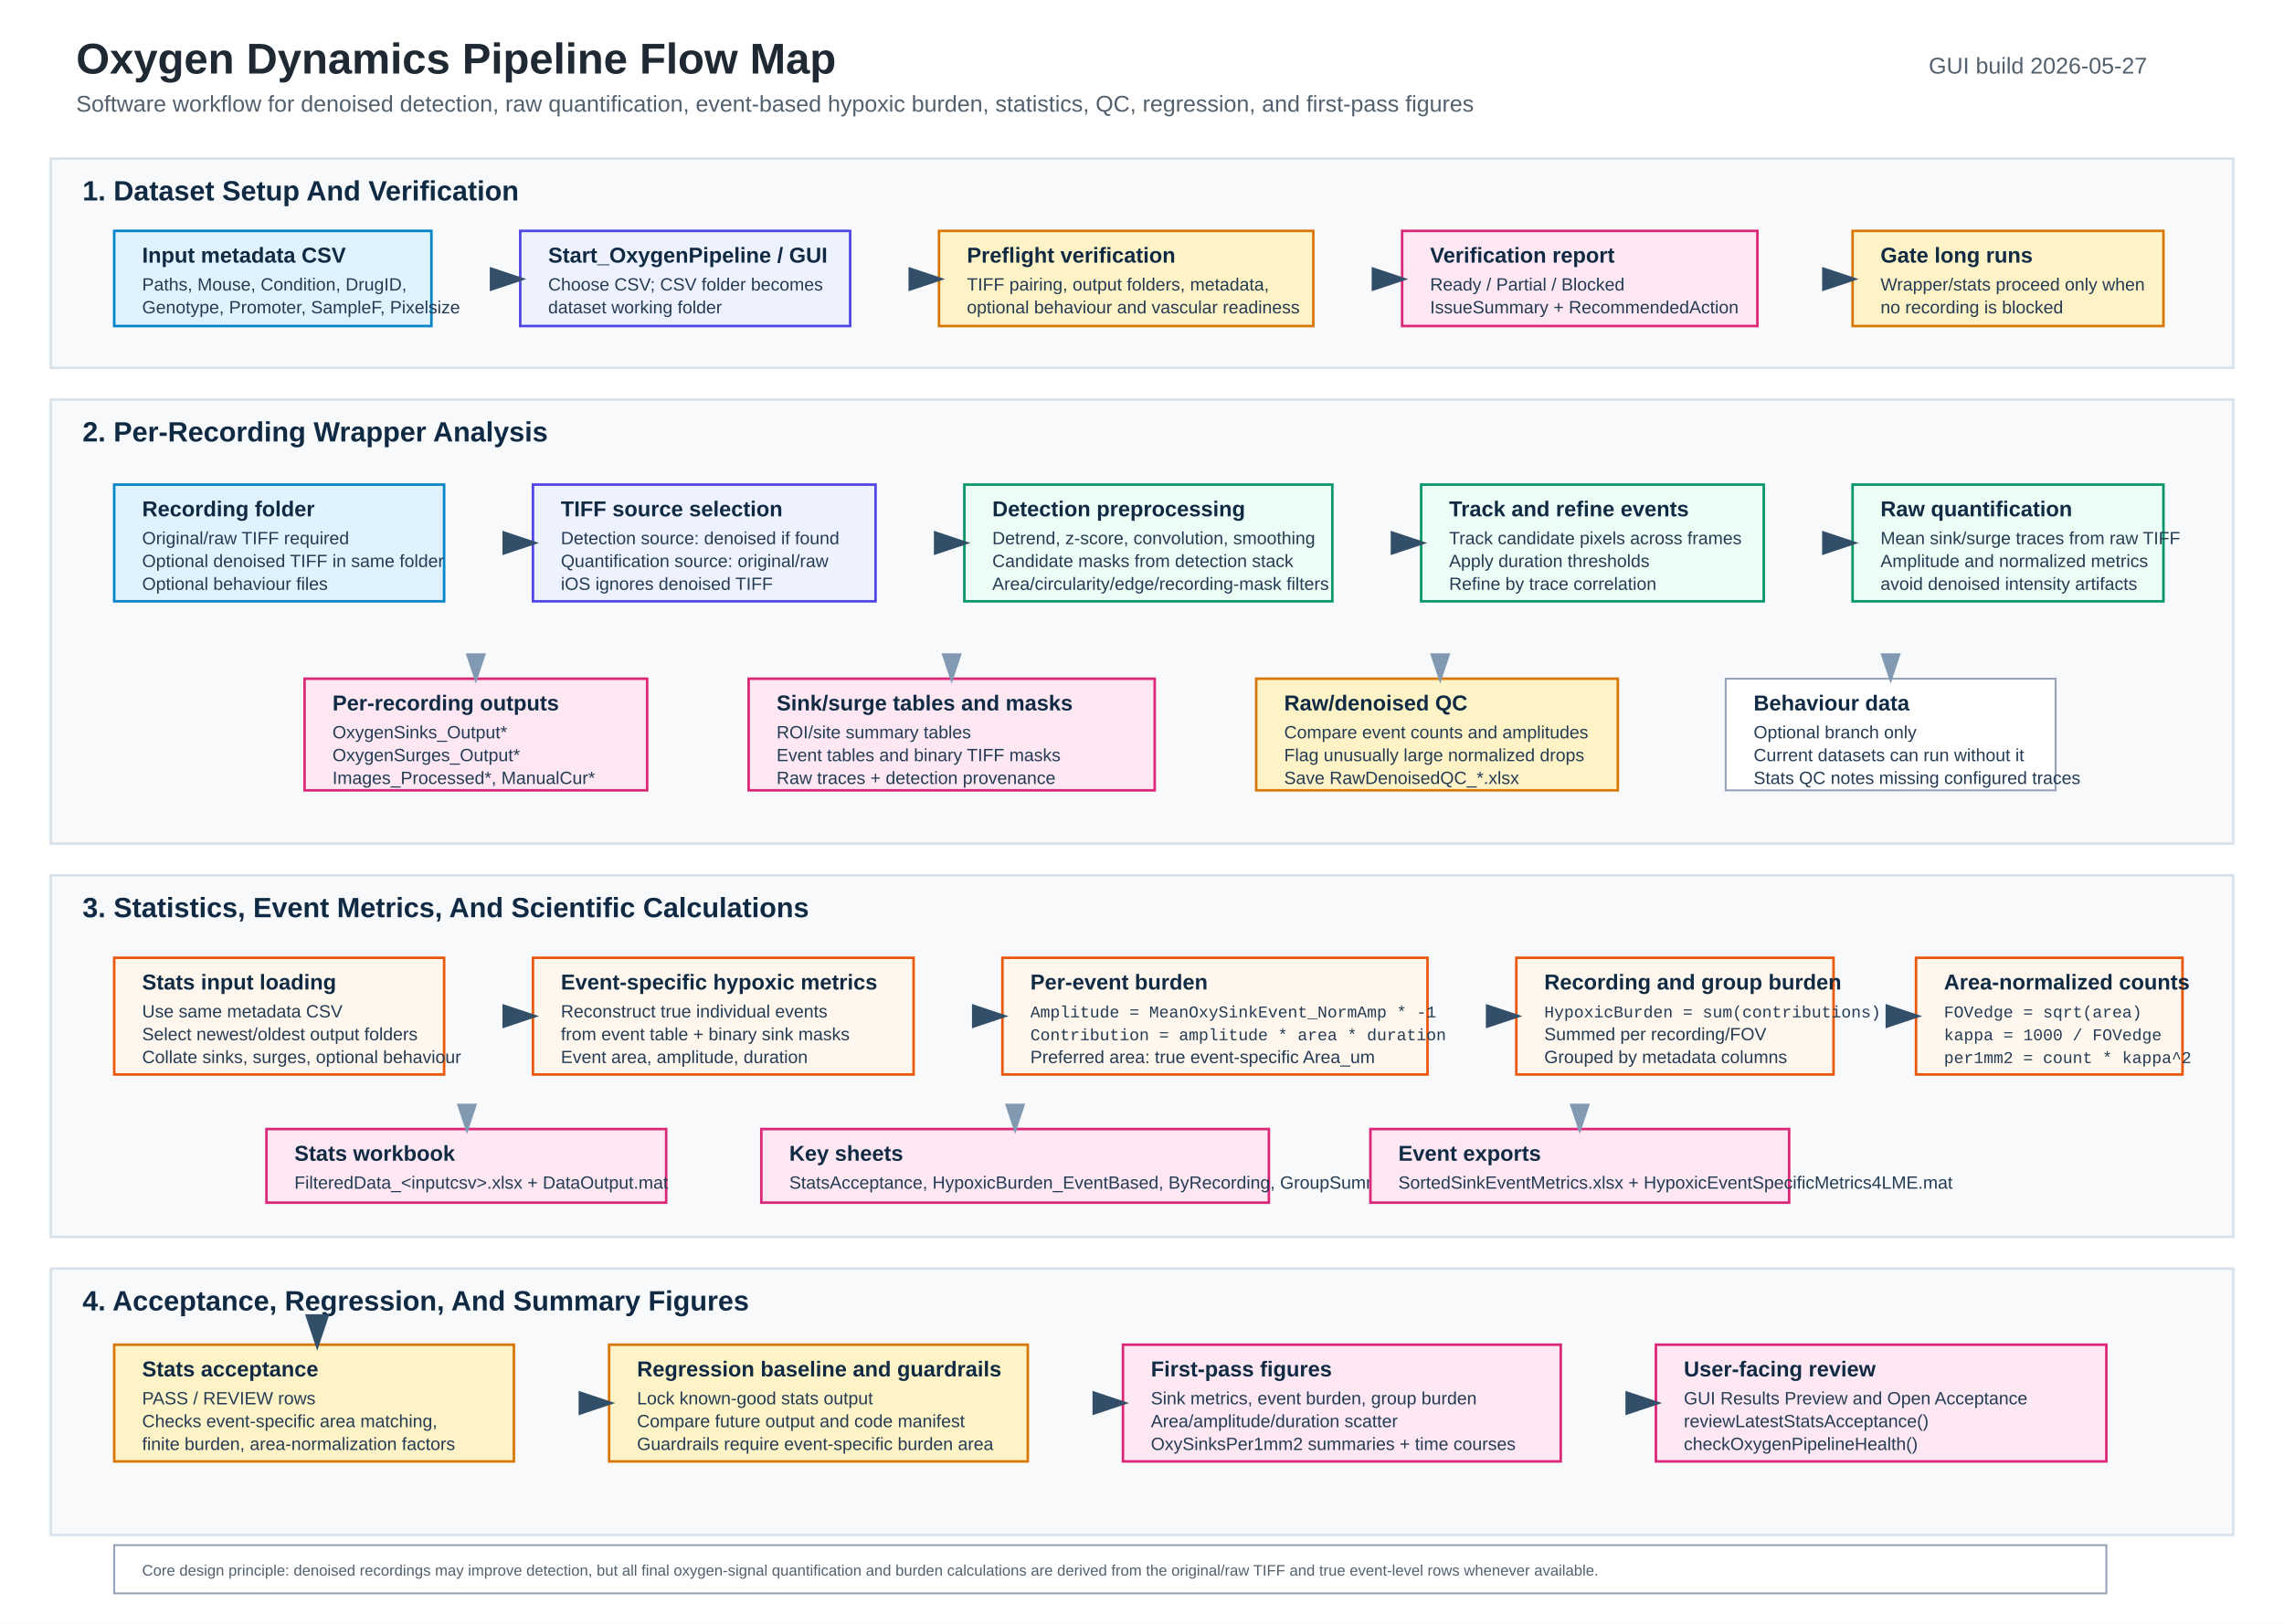
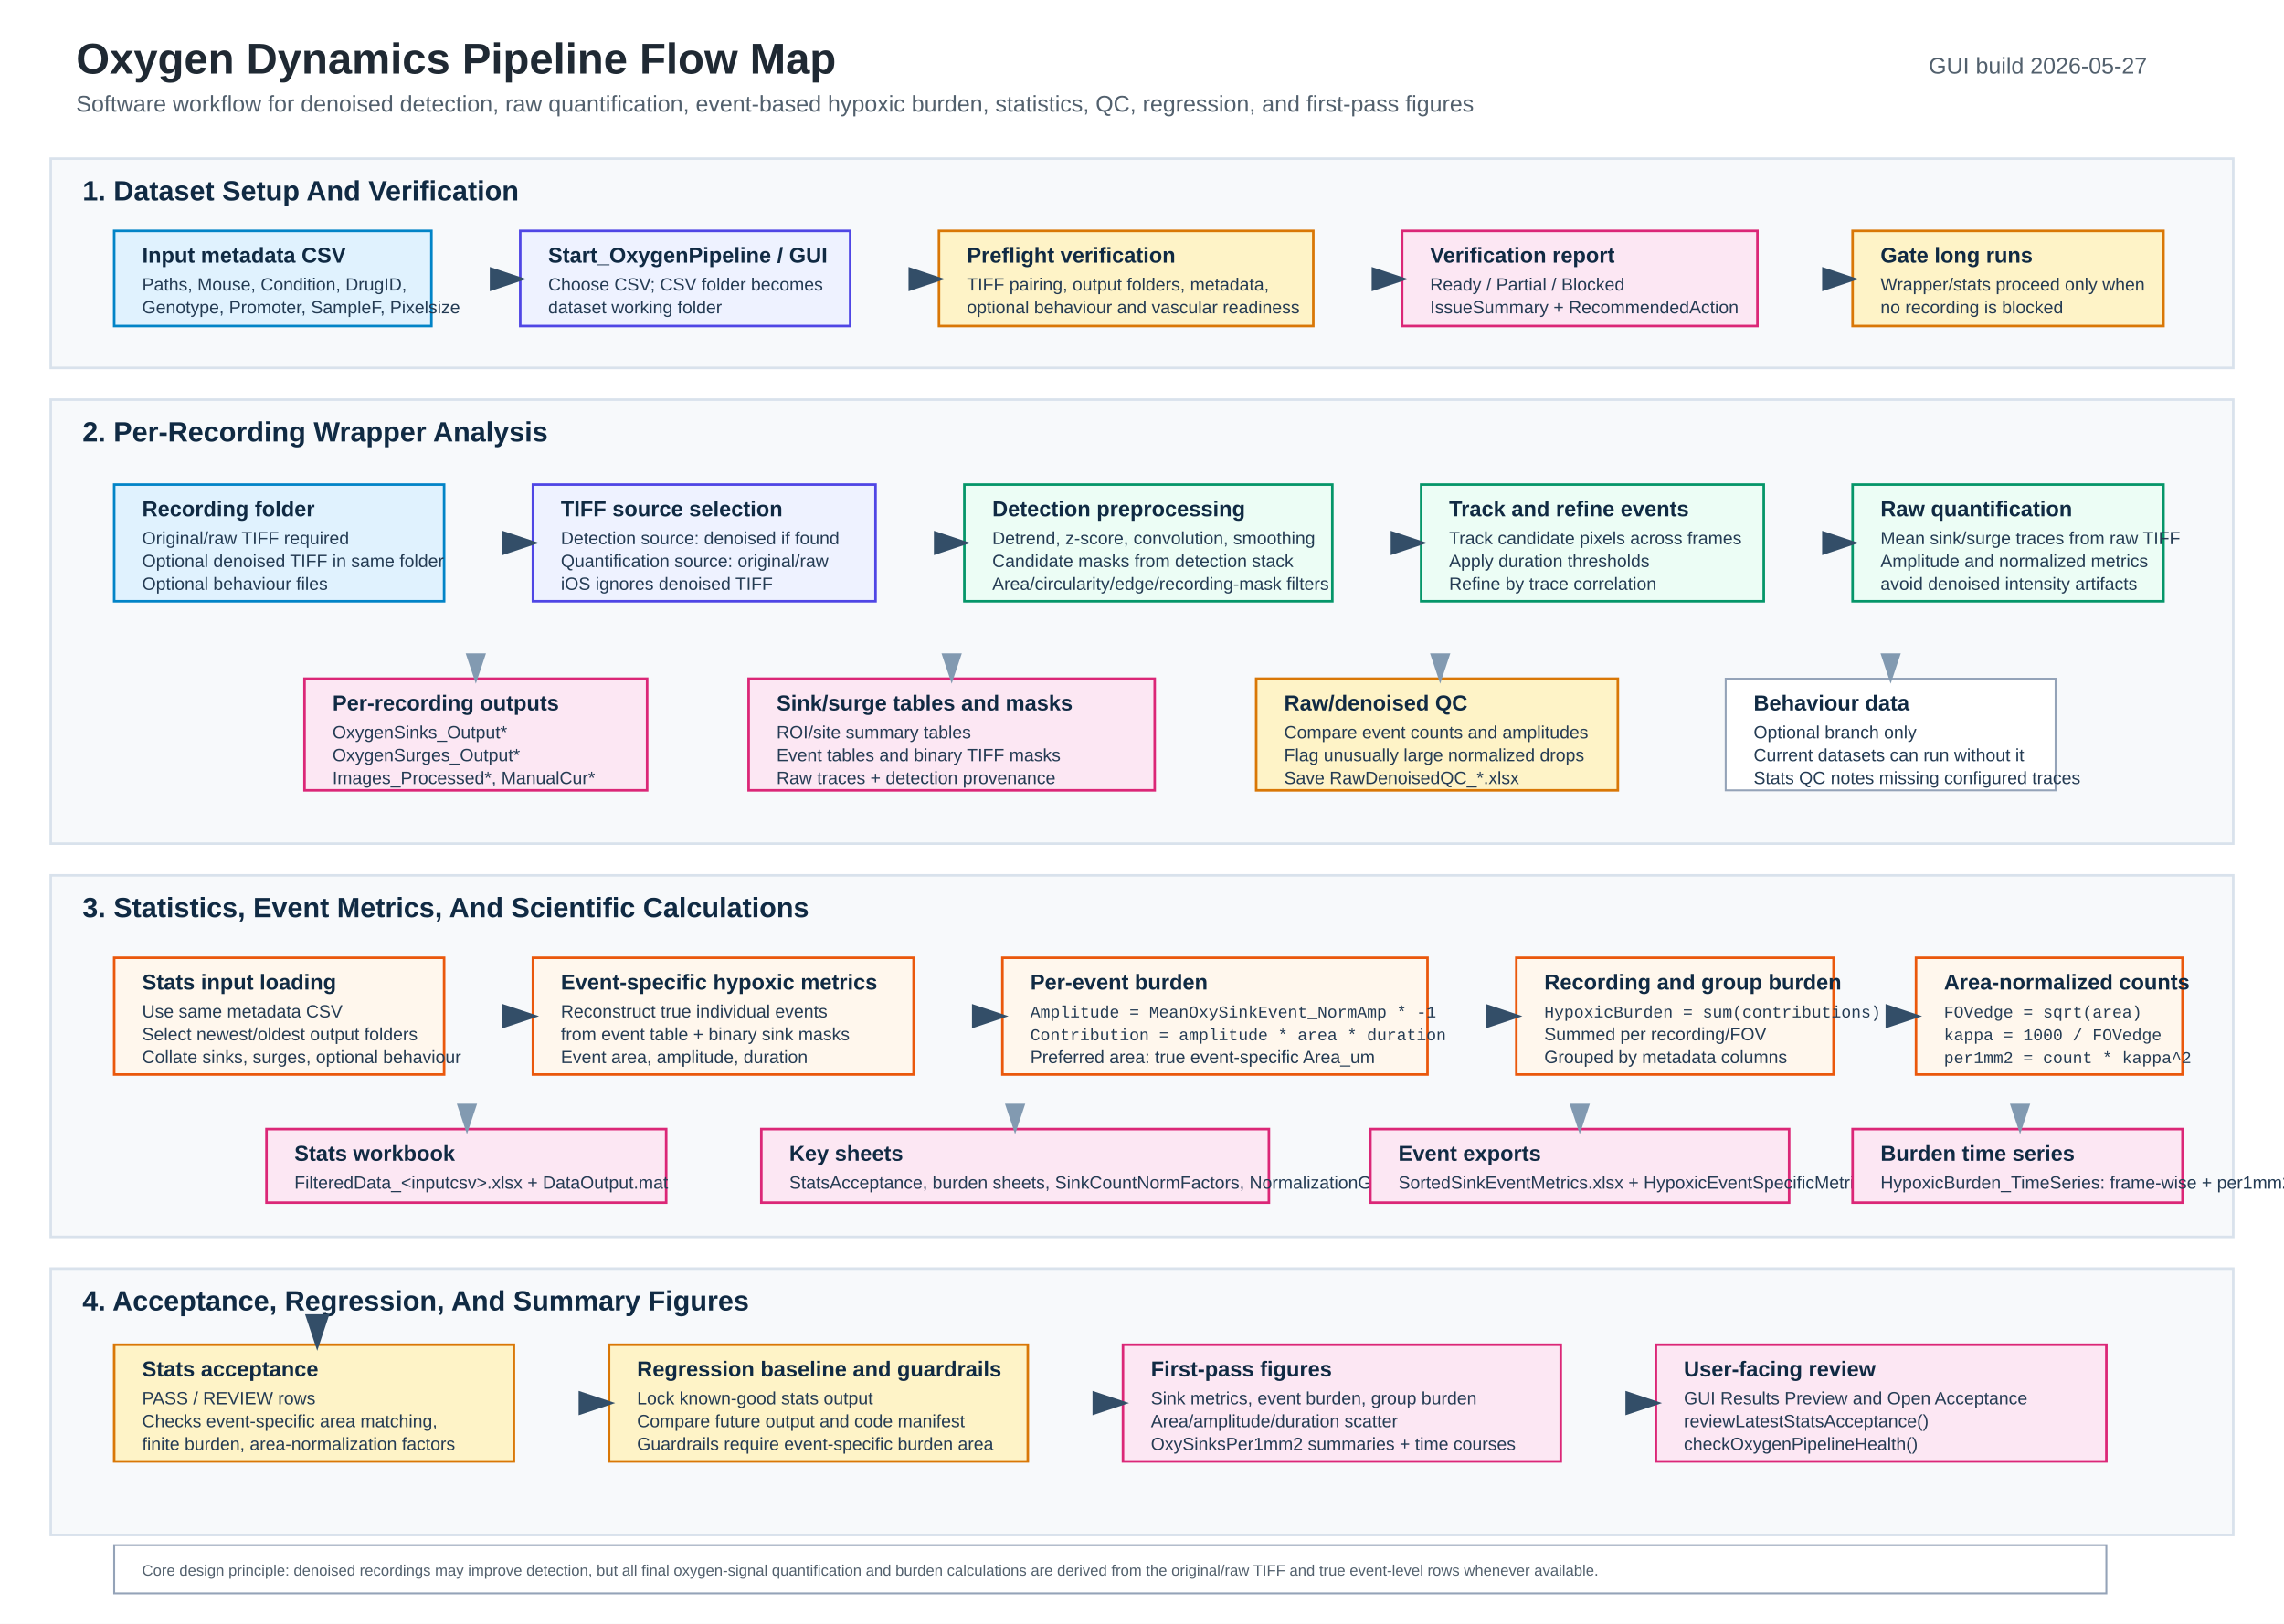
<svg xmlns="http://www.w3.org/2000/svg" id="Layer_1" version="1.1" viewBox="0 0 1800 1280">
  <defs>
    <style>
      .st0 {
        fill: none;
      }

      .st1 {
        font-family: CourierNewPSMT, 'Courier New';
        font-size: 13px;
      }

      .st1, .st2 {
        fill: #243b53;
      }

      .st1, .st2, .st3, .st4, .st5, .st6, .st7 {
        isolation: isolate;
      }

      .st8 {
        fill: #ecfdf5;
        stroke: #059669;
      }

      .st8, .st9, .st10, .st11, .st12, .st13, .st14 {
        stroke-width: 2px;
      }

      .st2 {
        font-size: 14px;
      }

      .st2, .st5, .st7 {
        font-family: ArialMT, Arial;
      }

      .st15 {
        stroke: #94a3b8;
        stroke-width: 1.5px;
      }

      .st15, .st16 {
        fill: #fff;
      }

      .st3 {
        font-size: 22px;
      }

      .st3, .st4 {
        fill: #102a43;
      }

      .st3, .st4, .st6 {
        font-family: Arial-BoldMT, Arial;
        font-weight: 700;
      }

      .st9 {
        fill: #f7f9fb;
        stroke: #d9e2ec;
      }

      .st4 {
        font-size: 17px;
      }

      .st17 {
        fill: #829ab1;
      }

      .st5 {
        font-size: 12px;
      }

      .st5, .st7 {
        fill: #52606d;
      }

      .st6 {
        fill: #1f2933;
        font-size: 34px;
      }

      .st10 {
        fill: #fce7f3;
        stroke: #db2777;
      }

      .st11 {
        fill: #fff7ed;
        stroke: #ea580c;
      }

      .st12 {
        fill: #e0f2fe;
        stroke: #0284c7;
      }

      .st13 {
        fill: #fef3c7;
        stroke: #d97706;
      }

      .st14 {
        fill: #eef2ff;
        stroke: #4f46e5;
      }

      .st7 {
        font-size: 18px;
      }

      .st18 {
        fill: #334e68;
      }
    </style>
  </defs>
  <rect class="st16" width="1800" height="1280" />
  <text class="st6" transform="translate(60 58)">
    <tspan x="0" y="0">Oxygen Dynamics Pipeline Flow Map</tspan>
  </text>
  <text class="st7" transform="translate(60 88)">
    <tspan x="0" y="0">Software workflow for denoised detection, raw quantification, event-based hypoxic burden, statistics, QC, regression, and first-pass figures</tspan>
  </text>
  <text class="st7" transform="translate(1520 58)">
    <tspan x="0" y="0">GUI build 2026-05-27</tspan>
  </text>
  <rect class="st9" x="40" y="125" width="1720" height="165" />
  <rect class="st9" x="40" y="315" width="1720" height="350" />
  <rect class="st9" x="40" y="690" width="1720" height="285" />
  <rect class="st9" x="40" y="1000" width="1720" height="210" />
  <text class="st3" transform="translate(65 158)">
    <tspan x="0" y="0">1. Dataset Setup And Verification</tspan>
  </text>
  <text class="st3" transform="translate(65 348)">
    <tspan x="0" y="0">2. Per-Recording Wrapper Analysis</tspan>
  </text>
  <text class="st3" transform="translate(65 723)">
    <tspan x="0" y="0">3. Statistics, Event Metrics, And Scientific Calculations</tspan>
  </text>
  <text class="st3" transform="translate(65 1033)">
    <tspan x="0" y="0">4. Acceptance, Regression, And Summary Figures</tspan>
  </text>
  <rect class="st12" x="90" y="182" width="250" height="75" />
  <text class="st4" transform="translate(112 207)">
    <tspan x="0" y="0">Input metadata CSV</tspan>
  </text>
  <text class="st2" transform="translate(112 229)">
    <tspan x="0" y="0">Paths, Mouse, Condition, DrugID,</tspan>
  </text>
  <text class="st2" transform="translate(112 247)">
    <tspan x="0" y="0">Genotype, Promoter, SampleF, Pixelsize</tspan>
  </text>
  <rect class="st14" x="410" y="182" width="260" height="75" />
  <text class="st4" transform="translate(432 207)">
    <tspan x="0" y="0">Start_OxygenPipeline / GUI</tspan>
  </text>
  <text class="st2" transform="translate(432 229)">
    <tspan x="0" y="0">Choose CSV; CSV folder becomes</tspan>
  </text>
  <text class="st2" transform="translate(432 247)">
    <tspan x="0" y="0">dataset working folder</tspan>
  </text>
  <rect class="st13" x="740" y="182" width="295" height="75" />
  <text class="st4" transform="translate(762 207)">
    <tspan x="0" y="0">Preflight verification</tspan>
  </text>
  <text class="st2" transform="translate(762 229)">
    <tspan x="0" y="0">TIFF pairing, output folders, metadata,</tspan>
  </text>
  <text class="st2" transform="translate(762 247)">
    <tspan x="0" y="0">optional behaviour and vascular readiness</tspan>
  </text>
  <rect class="st10" x="1105" y="182" width="280" height="75" />
  <text class="st4" transform="translate(1127 207)">
    <tspan x="0" y="0">Verification report</tspan>
  </text>
  <text class="st2" transform="translate(1127 229)">
    <tspan x="0" y="0">Ready / Partial / Blocked</tspan>
  </text>
  <text class="st2" transform="translate(1127 247)">
    <tspan x="0" y="0">IssueSummary + RecommendedAction</tspan>
  </text>
  <rect class="st13" x="1460" y="182" width="245" height="75" />
  <text class="st4" transform="translate(1482 207)">
    <tspan x="0" y="0">Gate long runs</tspan>
  </text>
  <text class="st2" transform="translate(1482 229)">
    <tspan x="0" y="0">Wrapper/stats proceed only when</tspan>
  </text>
  <text class="st2" transform="translate(1482 247)">
    <tspan x="0" y="0">no recording is blocked</tspan>
  </text>
  <path class="st0" d="" />
  <path class="st18" d="M386,210.4l28.8,9.6-28.8,9.6v-19.2Z" />
  <path class="st18" d="M410,220" />
  <path class="st0" d="" />
  <path class="st18" d="M716,210.4l28.8,9.6-28.8,9.6v-19.2Z" />
  <path class="st18" d="M740,220" />
  <path class="st0" d="" />
  <path class="st18" d="M1081,210.4l28.8,9.6-28.8,9.6v-19.2Z" />
  <path class="st18" d="M1105,220" />
  <path class="st0" d="" />
  <path class="st18" d="M1436,210.4l28.8,9.6-28.8,9.6v-19.2Z" />
  <path class="st18" d="M1460,220" />
  <rect class="st12" x="90" y="382" width="260" height="92" />
  <text class="st4" transform="translate(112 407)">
    <tspan x="0" y="0">Recording folder</tspan>
  </text>
  <text class="st2" transform="translate(112 429)">
    <tspan x="0" y="0">Original/raw TIFF required</tspan>
  </text>
  <text class="st2" transform="translate(112 447)">
    <tspan x="0" y="0">Optional denoised TIFF in same folder</tspan>
  </text>
  <text class="st2" transform="translate(112 465)">
    <tspan x="0" y="0">Optional behaviour files</tspan>
  </text>
  <rect class="st14" x="420" y="382" width="270" height="92" />
  <text class="st4" transform="translate(442 407)">
    <tspan x="0" y="0">TIFF source selection</tspan>
  </text>
  <text class="st2" transform="translate(442 429)">
    <tspan x="0" y="0">Detection source: denoised if found</tspan>
  </text>
  <text class="st2" transform="translate(442 447)">
    <tspan x="0" y="0">Quantification source: original/raw</tspan>
  </text>
  <text class="st2" transform="translate(442 465)">
    <tspan x="0" y="0">iOS ignores denoised TIFF</tspan>
  </text>
  <rect class="st8" x="760" y="382" width="290" height="92" />
  <text class="st4" transform="translate(782 407)">
    <tspan x="0" y="0">Detection preprocessing</tspan>
  </text>
  <text class="st2" transform="translate(782 429)">
    <tspan x="0" y="0">Detrend, z-score, convolution, smoothing</tspan>
  </text>
  <text class="st2" transform="translate(782 447)">
    <tspan x="0" y="0">Candidate masks from detection stack</tspan>
  </text>
  <text class="st2" transform="translate(782 465)">
    <tspan x="0" y="0">Area/circularity/edge/recording-mask filters</tspan>
  </text>
  <rect class="st8" x="1120" y="382" width="270" height="92" />
  <text class="st4" transform="translate(1142 407)">
    <tspan x="0" y="0">Track and refine events</tspan>
  </text>
  <text class="st2" transform="translate(1142 429)">
    <tspan x="0" y="0">Track candidate pixels across frames</tspan>
  </text>
  <text class="st2" transform="translate(1142 447)">
    <tspan x="0" y="0">Apply duration thresholds</tspan>
  </text>
  <text class="st2" transform="translate(1142 465)">
    <tspan x="0" y="0">Refine by trace correlation</tspan>
  </text>
  <rect class="st8" x="1460" y="382" width="245" height="92" />
  <text class="st4" transform="translate(1482 407)">
    <tspan x="0" y="0">Raw quantification</tspan>
  </text>
  <text class="st2" transform="translate(1482 429)">
    <tspan x="0" y="0">Mean sink/surge traces from raw TIFF</tspan>
  </text>
  <text class="st2" transform="translate(1482 447)">
    <tspan x="0" y="0">Amplitude and normalized metrics</tspan>
  </text>
  <text class="st2" transform="translate(1482 465)">
    <tspan x="0" y="0">avoid denoised intensity artifacts</tspan>
  </text>
  <path class="st0" d="" />
  <path class="st18" d="M396,418.4l28.8,9.6-28.8,9.6v-19.2Z" />
  <path class="st18" d="M420,428" />
  <path class="st0" d="" />
  <path class="st18" d="M736,418.4l28.8,9.6-28.8,9.6v-19.2Z" />
  <path class="st18" d="M760,428" />
  <path class="st0" d="" />
  <path class="st18" d="M1096,418.4l28.8,9.6-28.8,9.6v-19.2Z" />
  <path class="st18" d="M1120,428" />
  <path class="st0" d="" />
  <path class="st18" d="M1436,418.4l28.8,9.6-28.8,9.6v-19.2Z" />
  <path class="st18" d="M1460,428" />
  <rect class="st10" x="240" y="535" width="270" height="88" />
  <text class="st4" transform="translate(262 560)">
    <tspan x="0" y="0">Per-recording outputs</tspan>
  </text>
  <text class="st2" transform="translate(262 582)">
    <tspan x="0" y="0">OxygenSinks_Output*</tspan>
  </text>
  <text class="st2" transform="translate(262 600)">
    <tspan x="0" y="0">OxygenSurges_Output*</tspan>
  </text>
  <text class="st2" transform="translate(262 618)">
    <tspan x="0" y="0">Images_Processed*, ManualCur*</tspan>
  </text>
  <rect class="st10" x="590" y="535" width="320" height="88" />
  <text class="st4" transform="translate(612 560)">
    <tspan x="0" y="0">Sink/surge tables and masks</tspan>
  </text>
  <text class="st2" transform="translate(612 582)">
    <tspan x="0" y="0">ROI/site summary tables</tspan>
  </text>
  <text class="st2" transform="translate(612 600)">
    <tspan x="0" y="0">Event tables and binary TIFF masks</tspan>
  </text>
  <text class="st2" transform="translate(612 618)">
    <tspan x="0" y="0">Raw traces + detection provenance</tspan>
  </text>
  <rect class="st13" x="990" y="535" width="285" height="88" />
  <text class="st4" transform="translate(1012 560)">
    <tspan x="0" y="0">Raw/denoised QC</tspan>
  </text>
  <text class="st2" transform="translate(1012 582)">
    <tspan x="0" y="0">Compare event counts and amplitudes</tspan>
  </text>
  <text class="st2" transform="translate(1012 600)">
    <tspan x="0" y="0">Flag unusually large normalized drops</tspan>
  </text>
  <text class="st2" transform="translate(1012 618)">
    <tspan x="0" y="0">Save RawDenoisedQC_*.xlsx</tspan>
  </text>
  <rect class="st15" x="1360" y="535" width="260" height="88" />
  <text class="st4" transform="translate(1382 560)">
    <tspan x="0" y="0">Behaviour data</tspan>
  </text>
  <text class="st2" transform="translate(1382 582)">
    <tspan x="0" y="0">Optional branch only</tspan>
  </text>
  <text class="st2" transform="translate(1382 600)">
    <tspan x="0" y="0">Current datasets can run without it</tspan>
  </text>
  <text class="st2" transform="translate(1382 618)">
    <tspan x="0" y="0">Stats QC notes missing configured traces</tspan>
  </text>
  <path class="st0" d="" />
  <path class="st17" d="M383,515l-8,24-8-24h16Z" />
  <path class="st17" d="M375,165" />
  <path class="st0" d="" />
  <path class="st17" d="M758,515l-8,24-8-24h16Z" />
  <path class="st17" d="M750,165" />
  <path class="st0" d="" />
  <path class="st17" d="M1143,515l-8,24-8-24h16Z" />
  <path class="st17" d="M1135,165" />
  <path class="st0" d="" />
  <path class="st17" d="M1498,515l-8,24-8-24h16Z" />
  <path class="st17" d="M1490,165" />
  <rect class="st11" x="90" y="755" width="260" height="92" />
  <text class="st4" transform="translate(112 780)">
    <tspan x="0" y="0">Stats input loading</tspan>
  </text>
  <text class="st2" transform="translate(112 802)">
    <tspan x="0" y="0">Use same metadata CSV</tspan>
  </text>
  <text class="st2" transform="translate(112 820)">
    <tspan x="0" y="0">Select newest/oldest output folders</tspan>
  </text>
  <text class="st2" transform="translate(112 838)">
    <tspan x="0" y="0">Collate sinks, surges, optional behaviour</tspan>
  </text>
  <rect class="st11" x="420" y="755" width="300" height="92" />
  <text class="st4" transform="translate(442 780)">
    <tspan x="0" y="0">Event-specific hypoxic metrics</tspan>
  </text>
  <text class="st2" transform="translate(442 802)">
    <tspan x="0" y="0">Reconstruct true individual events</tspan>
  </text>
  <text class="st2" transform="translate(442 820)">
    <tspan x="0" y="0">from event table + binary sink masks</tspan>
  </text>
  <text class="st2" transform="translate(442 838)">
    <tspan x="0" y="0">Event area, amplitude, duration</tspan>
  </text>
  <rect class="st11" x="790" y="755" width="335" height="92" />
  <text class="st4" transform="translate(812 780)">
    <tspan x="0" y="0">Per-event burden</tspan>
  </text>
  <text class="st1" transform="translate(812 802)">
    <tspan x="0" y="0">Amplitude = MeanOxySinkEvent_NormAmp * -1</tspan>
  </text>
  <text class="st1" transform="translate(812 820)">
    <tspan x="0" y="0">Contribution = amplitude * area * duration</tspan>
  </text>
  <text class="st2" transform="translate(812 838)">
    <tspan x="0" y="0">Preferred area: true event-specific Area_um</tspan>
  </text>
  <rect class="st11" x="1195" y="755" width="250" height="92" />
  <text class="st4" transform="translate(1217 780)">
    <tspan x="0" y="0">Recording and group burden</tspan>
  </text>
  <text class="st1" transform="translate(1217 802)">
    <tspan x="0" y="0">HypoxicBurden = sum(contributions)</tspan>
  </text>
  <text class="st2" transform="translate(1217 820)">
    <tspan x="0" y="0">Summed per recording/FOV</tspan>
  </text>
  <text class="st2" transform="translate(1217 838)">
    <tspan x="0" y="0">Grouped by metadata columns</tspan>
  </text>
  <rect class="st11" x="1510" y="755" width="210" height="92" />
  <text class="st4" transform="translate(1532 780)">
    <tspan x="0" y="0">Area-normalized counts</tspan>
  </text>
  <text class="st1" transform="translate(1532 802)">
    <tspan x="0" y="0">FOVedge = sqrt(area)</tspan>
  </text>
  <text class="st1" transform="translate(1532 820)">
    <tspan x="0" y="0">kappa = 1000 / FOVedge</tspan>
  </text>
  <text class="st1" transform="translate(1532 838)">
    <tspan x="0" y="0">per1mm2 = count * kappa^2</tspan>
  </text>
  <path class="st0" d="" />
  <path class="st18" d="M396,791.4l28.8,9.6-28.8,9.6v-19.2Z" />
  <path class="st18" d="M420,801" />
  <path class="st0" d="" />
  <path class="st18" d="M766,791.4l28.8,9.6-28.8,9.6v-19.2Z" />
  <path class="st18" d="M790,801" />
  <path class="st0" d="" />
  <path class="st18" d="M1171,791.4l28.8,9.6-28.8,9.6v-19.2Z" />
  <path class="st18" d="M1195,801" />
  <path class="st0" d="" />
  <path class="st18" d="M1486,791.4l28.8,9.6-28.8,9.6v-19.2Z" />
  <path class="st18" d="M1510,801" />
  <rect class="st10" x="210" y="890" width="315" height="58" />
  <text class="st4" transform="translate(232 915)">
    <tspan x="0" y="0">Stats workbook</tspan>
  </text>
  <text class="st2" transform="translate(232 937)">
    <tspan x="0" y="0">FilteredData_&lt;inputcsv&gt;.xlsx + DataOutput.mat</tspan>
  </text>
  <rect class="st10" x="600" y="890" width="400" height="58" />
  <text class="st4" transform="translate(622 915)">
    <tspan x="0" y="0">Key sheets</tspan>
  </text>
  <text class="st2" transform="translate(622 937)">
-     <tspan x="0" y="0">StatsAcceptance, HypoxicBurden_EventBased, ByRecording, GroupSummary, SinkCountNormFactors</tspan>
+     <tspan x="0" y="0">StatsAcceptance, burden sheets, SinkCountNormFactors, NormalizationGuide</tspan>
  </text>
  <rect class="st10" x="1080" y="890" width="330" height="58" />
  <text class="st4" transform="translate(1102 915)">
    <tspan x="0" y="0">Event exports</tspan>
  </text>
  <text class="st2" transform="translate(1102 937)">
    <tspan x="0" y="0">SortedSinkEventMetrics.xlsx + HypoxicEventSpecificMetrics4LME.mat</tspan>
  </text>
+   <rect class="st10" x="1460" y="890" width="260" height="58" />
+   <text class="st4" transform="translate(1482 915)">
+     <tspan x="0" y="0">Burden time series</tspan>
+   </text>
+   <text class="st2" transform="translate(1482 937)">
+     <tspan x="0" y="0">HypoxicBurden_TimeSeries: frame-wise + per1mm2</tspan>
+   </text>
  <path class="st0" d="" />
  <path class="st17" d="M376,870l-8,24-8-24h16Z" />
  <path class="st17" d="M368-190" />
  <path class="st0" d="" />
  <path class="st17" d="M808,870l-8,24-8-24h16Z" />
  <path class="st17" d="M800-190" />
  <path class="st0" d="" />
  <path class="st17" d="M1253,870l-8,24-8-24h16Z" />
  <path class="st17" d="M1245-190" />
+   <path class="st0" d="" />
+   <path class="st17" d="M1600,870l-8,24-8-24h16Z" />
+   <path class="st17" d="M1592-190" />
  <rect class="st13" x="90" y="1060" width="315" height="92" />
  <text class="st4" transform="translate(112 1085)">
    <tspan x="0" y="0">Stats acceptance</tspan>
  </text>
  <text class="st2" transform="translate(112 1107)">
    <tspan x="0" y="0">PASS / REVIEW rows</tspan>
  </text>
  <text class="st2" transform="translate(112 1125)">
    <tspan x="0" y="0">Checks event-specific area matching,</tspan>
  </text>
  <text class="st2" transform="translate(112 1143)">
    <tspan x="0" y="0">finite burden, area-normalization factors</tspan>
  </text>
  <rect class="st13" x="480" y="1060" width="330" height="92" />
  <text class="st4" transform="translate(502 1085)">
    <tspan x="0" y="0">Regression baseline and guardrails</tspan>
  </text>
  <text class="st2" transform="translate(502 1107)">
    <tspan x="0" y="0">Lock known-good stats output</tspan>
  </text>
  <text class="st2" transform="translate(502 1125)">
    <tspan x="0" y="0">Compare future output and code manifest</tspan>
  </text>
  <text class="st2" transform="translate(502 1143)">
    <tspan x="0" y="0">Guardrails require event-specific burden area</tspan>
  </text>
  <rect class="st10" x="885" y="1060" width="345" height="92" />
  <text class="st4" transform="translate(907 1085)">
    <tspan x="0" y="0">First-pass figures</tspan>
  </text>
  <text class="st2" transform="translate(907 1107)">
    <tspan x="0" y="0">Sink metrics, event burden, group burden</tspan>
  </text>
  <text class="st2" transform="translate(907 1125)">
    <tspan x="0" y="0">Area/amplitude/duration scatter</tspan>
  </text>
  <text class="st2" transform="translate(907 1143)">
    <tspan x="0" y="0">OxySinksPer1mm2 summaries + time courses</tspan>
  </text>
  <rect class="st10" x="1305" y="1060" width="355" height="92" />
  <text class="st4" transform="translate(1327 1085)">
    <tspan x="0" y="0">User-facing review</tspan>
  </text>
  <text class="st2" transform="translate(1327 1107)">
    <tspan x="0" y="0">GUI Results Preview and Open Acceptance</tspan>
  </text>
  <text class="st2" transform="translate(1327 1125)">
    <tspan x="0" y="0">reviewLatestStatsAcceptance()</tspan>
  </text>
  <text class="st2" transform="translate(1327 1143)">
    <tspan x="0" y="0">checkOxygenPipelineHealth()</tspan>
  </text>
  <path class="st0" d="" />
  <path class="st18" d="M259.6,1036l-9.6,28.8-9.6-28.8h19.2Z" />
  <path class="st18" d="M250-360" />
  <path class="st0" d="" />
  <path class="st18" d="M456,1096.4l28.8,9.6-28.8,9.6v-19.2Z" />
  <path class="st18" d="M480,1106" />
  <path class="st0" d="" />
  <path class="st18" d="M861,1096.4l28.8,9.6-28.8,9.6v-19.2Z" />
  <path class="st18" d="M885,1106" />
  <path class="st0" d="" />
  <path class="st18" d="M1281,1096.4l28.8,9.6-28.8,9.6v-19.2Z" />
  <path class="st18" d="M1305,1106" />
  <rect class="st15" x="90" y="1218" width="1570" height="38" />
  <text class="st5" transform="translate(112 1242)">
    <tspan x="0" y="0">Core design principle: denoised recordings may improve detection, but all final oxygen-signal quantification and burden calculations are derived from the original/raw TIFF and true event-level rows whenever available.</tspan>
  </text>
</svg>
